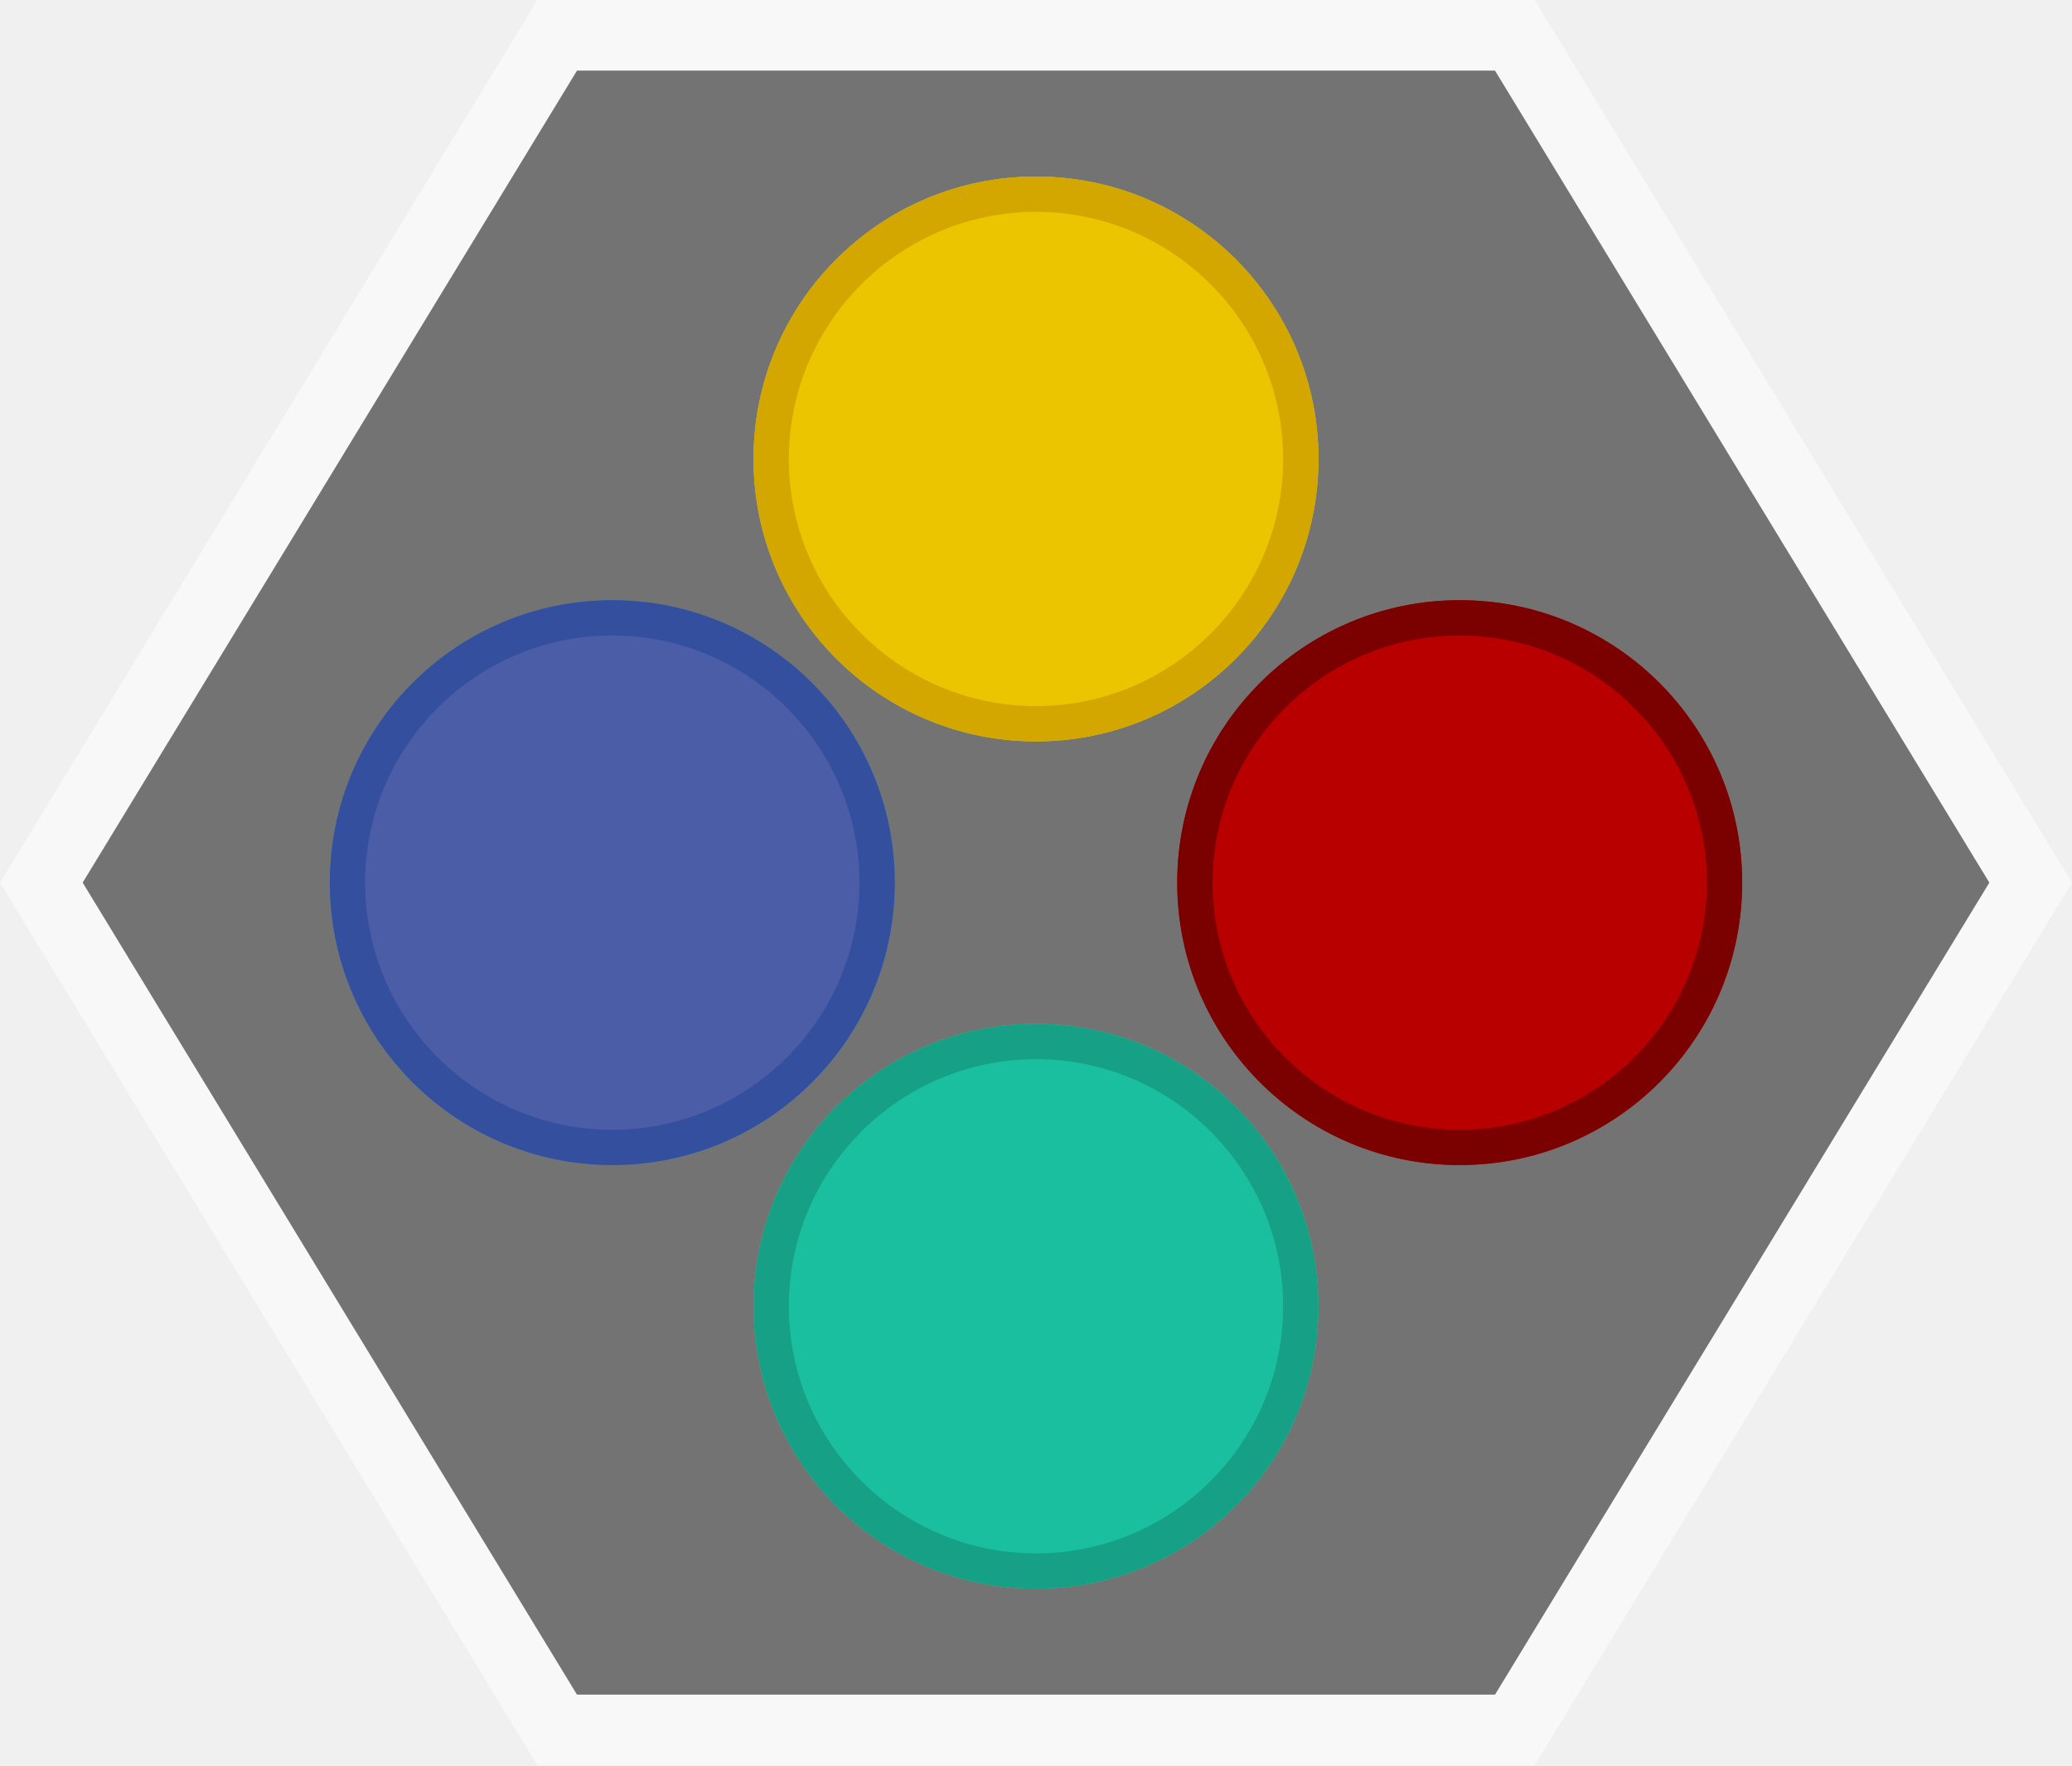
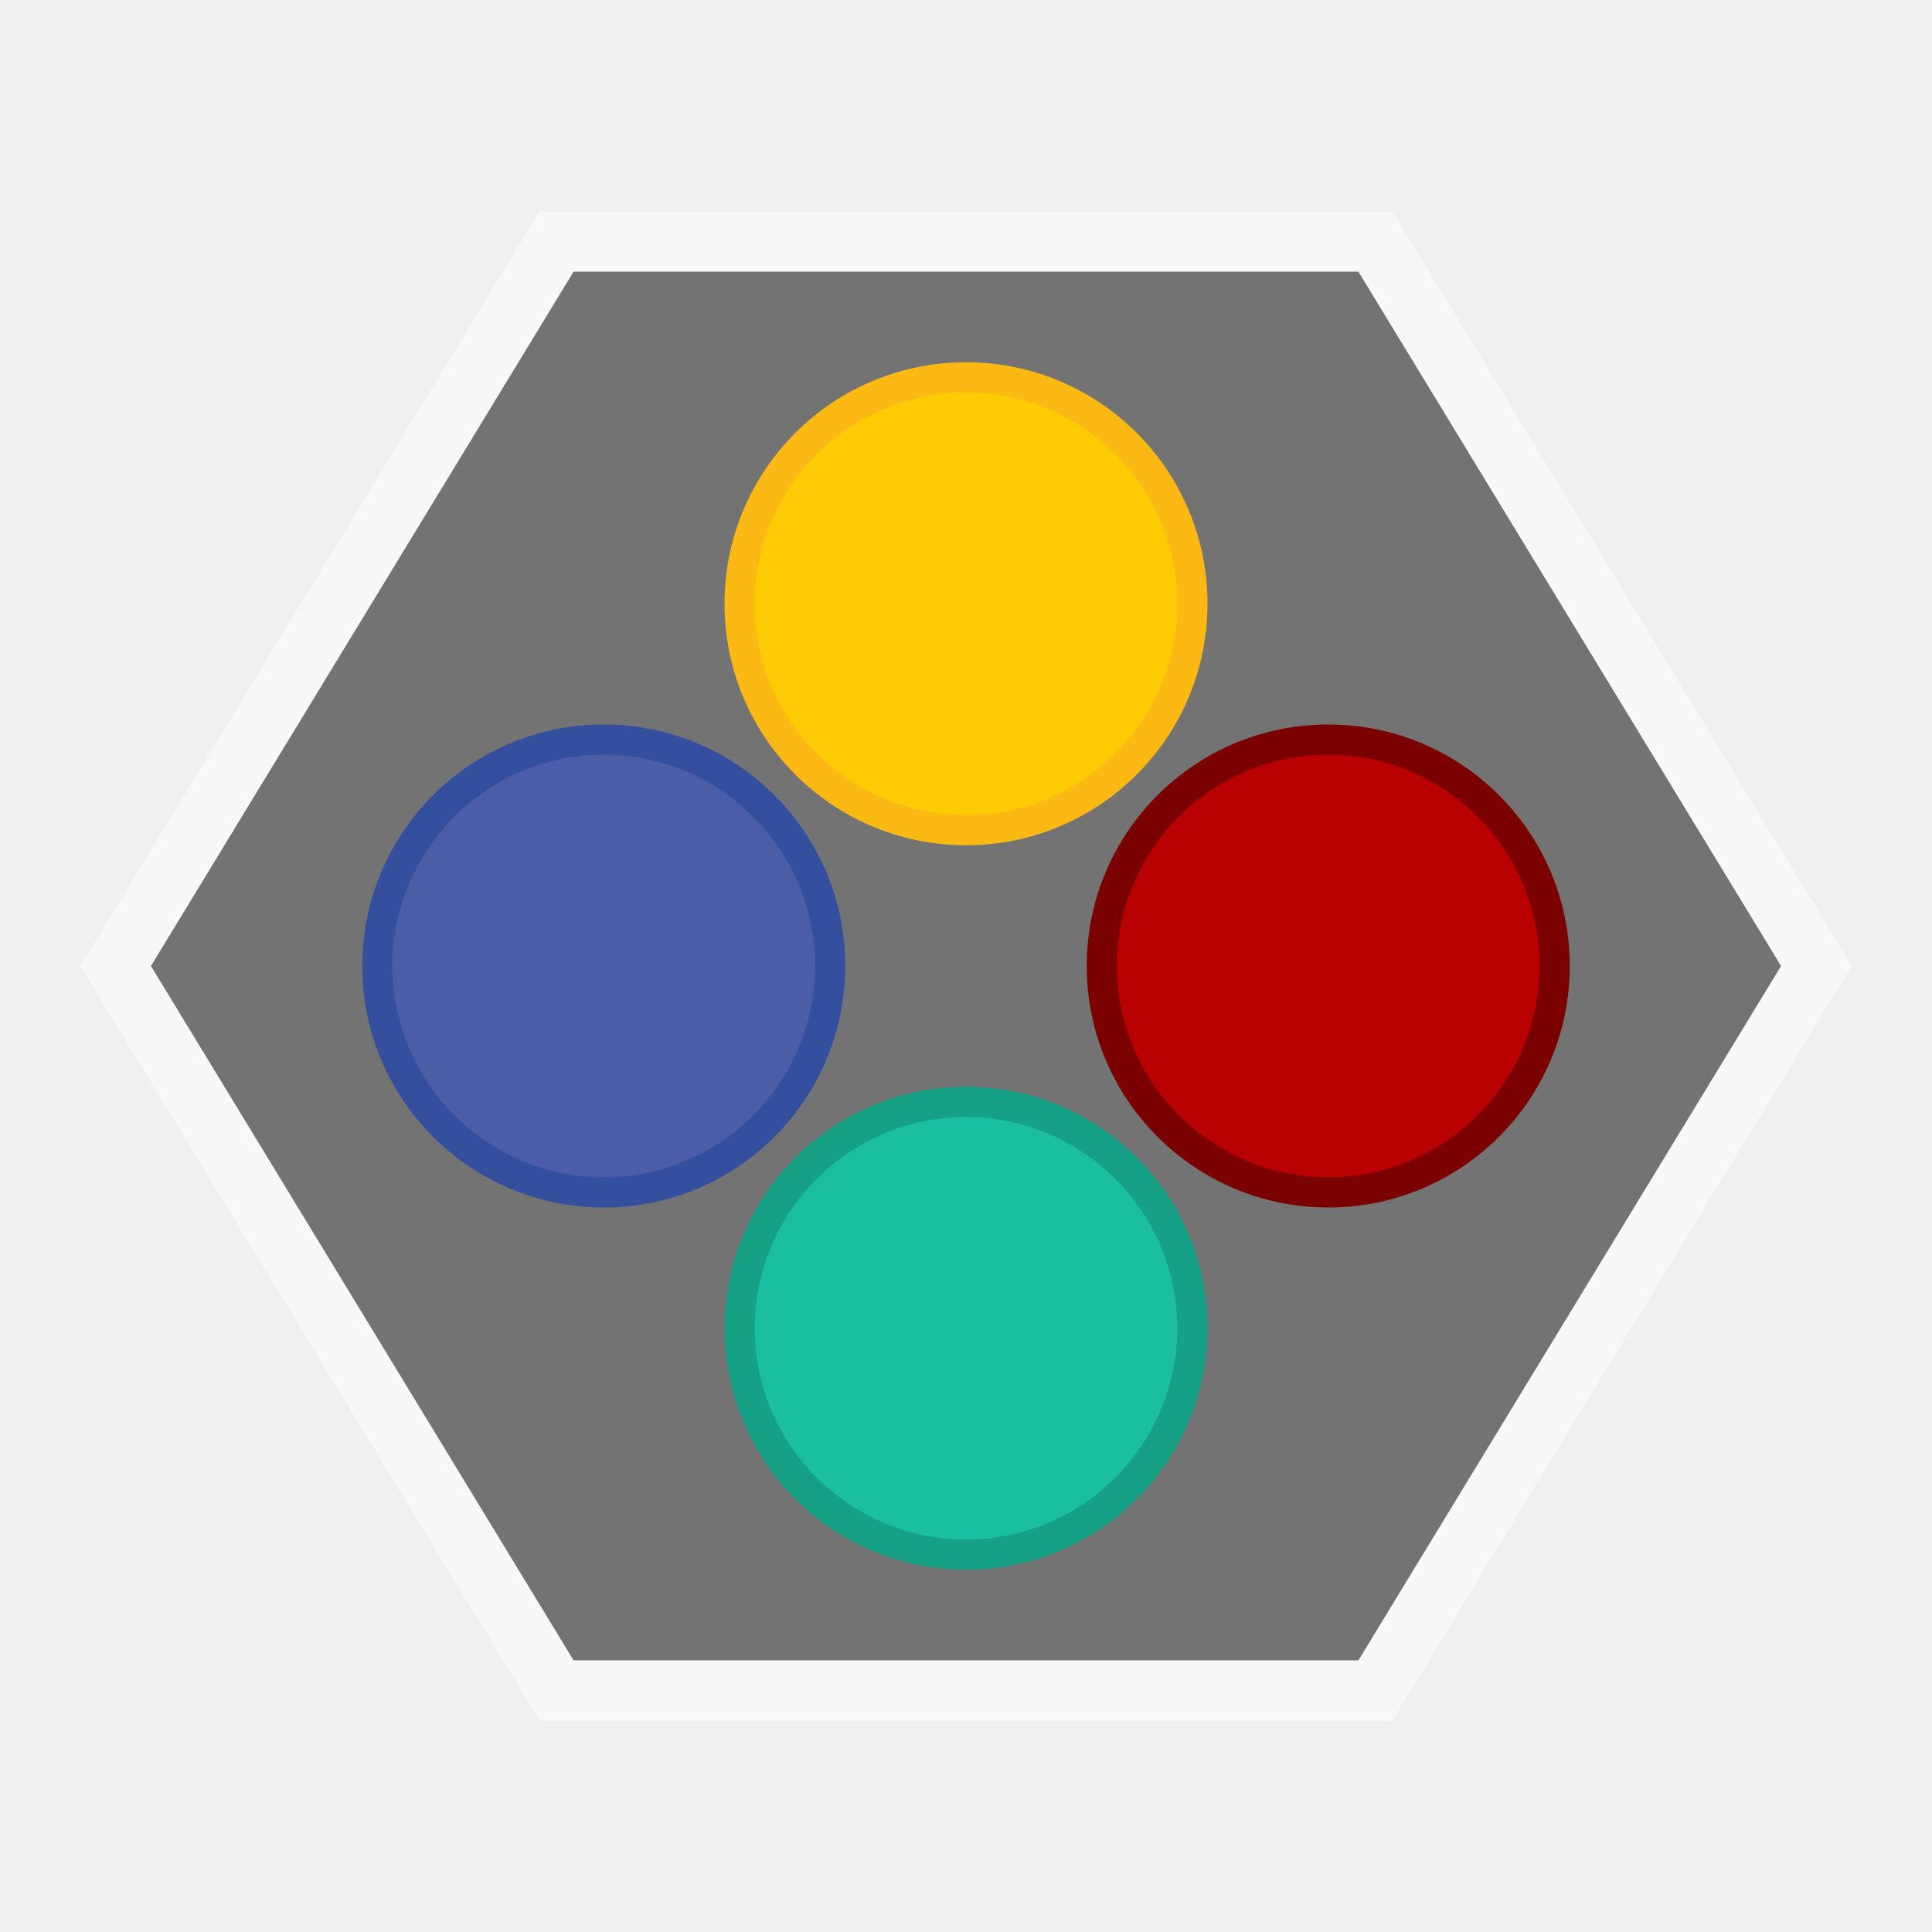
- <svg xmlns="http://www.w3.org/2000/svg" viewBox="0 0 312.974 266.667" height="266.667" width="312.974" xml:space="preserve" id="svg2" version="1.1">
-   <defs id="defs6">
-     <clipPath id="clipPath18" clipPathUnits="userSpaceOnUse">
-       <path id="path16" d="M 0,256 H 256 V 0 H 0 Z" />
-     </clipPath>
-     <clipPath id="clipPath26" clipPathUnits="userSpaceOnUse">
-       <path id="path24" d="M 10.634,228 H 245.365 V 28 H 10.634 Z" />
-     </clipPath>
-     <clipPath id="clipPath46" clipPathUnits="userSpaceOnUse">
-       <path id="path44" d="M 0,256 H 256 V 0 H 0 Z" />
-     </clipPath>
-   </defs>
-   <g transform="matrix(1.333333,0,0,-1.333333,-14.17933,304)" id="g10">
-     <g id="g12">
-       <g clip-path="url(#clipPath18)" id="g14">
-         <g id="g20">
-           <g id="g22" />
-           <g id="g34">
-             <g style="opacity:0.5" id="g32" clip-path="url(#clipPath26)">
-               <g id="g30" transform="translate(184.4961,228)">
-                 <path id="path28" style="fill:#ffffff;fill-opacity:1;fill-rule:nonzero;stroke:none" d="m 0,0 h -4.496 -104 -4.496 l -2.338,-3.84 -56,-92 -2.532,-4.16 2.532,-4.159 56,-92 2.338,-3.841 h 4.496 104 H 0 l 2.338,3.841 56,92 2.531,4.159 -2.531,4.16 -56,92 z" />
-               </g>
-             </g>
-           </g>
-         </g>
-       </g>
-     </g>
-     <g transform="translate(180,220)" id="g36">
-       <path id="path38" style="fill:#737373;fill-opacity:1;fill-rule:nonzero;stroke:none" d="m 0,0 h -104 l -56,-92 56,-92 H 0 l 56,92 z" />
-     </g>
-     <g id="g40">
-       <g clip-path="url(#clipPath46)" id="g42">
-         <g transform="translate(48,128)" id="g48">
-           <path id="path50" style="fill:#1abf9f;fill-opacity:1;fill-rule:nonzero;stroke:none" d="M 0,0 C 0,-17.673 14.327,-32 32,-32 49.673,-32 64,-17.673 64,0 64,17.673 49.673,32 32,32 14.327,32 0,17.673 0,0" />
-         </g>
-         <g transform="translate(96,176)" id="g52">
-           <path id="path54" style="fill:#3096cf;fill-opacity:1;fill-rule:nonzero;stroke:none" d="M 0,0 C 0,-17.673 14.327,-32 32,-32 49.673,-32 64,-17.673 64,0 64,17.673 49.673,32 32,32 14.327,32 0,17.673 0,0" />
-         </g>
-         <g transform="translate(96,80)" id="g56">
-           <path id="path58" style="fill:#e77f22;fill-opacity:1;fill-rule:nonzero;stroke:none" d="M 0,0 C 0,-17.673 14.327,-32 32,-32 49.673,-32 64,-17.673 64,0 64,17.673 49.673,32 32,32 14.327,32 0,17.673 0,0" />
-         </g>
-         <g transform="translate(144,128)" id="g60">
-           <path id="path62" style="fill:#b80000;fill-opacity:1;fill-rule:nonzero;stroke:none" d="M 0,0 C 0,-17.673 14.327,-32 32,-32 49.673,-32 64,-17.673 64,0 64,17.673 49.673,32 32,32 14.327,32 0,17.673 0,0" />
-         </g>
-         <g transform="translate(176,160)" id="g64">
-           <path id="path66" style="fill:#7b0000;fill-opacity:1;fill-rule:nonzero;stroke:none" d="m 0,0 c -17.673,0 -32,-14.327 -32,-32 0,-17.673 14.327,-32 32,-32 17.673,0 32,14.327 32,32 C 32,-14.327 17.673,0 0,0 m 0,-4 c 15.439,0 28,-12.561 28,-28 0,-15.439 -12.561,-28 -28,-28 -15.439,0 -28,12.561 -28,28 0,15.439 12.561,28 28,28" />
-         </g>
-         <g transform="translate(48,128)" id="g68">
-           <path id="path70" style="fill:#4b5da7;fill-opacity:1;fill-rule:nonzero;stroke:none" d="M 0,0 C 0,-17.673 14.327,-32 32,-32 49.673,-32 64,-17.673 64,0 64,17.673 49.673,32 32,32 14.327,32 0,17.673 0,0" />
-         </g>
-         <g transform="translate(80,160)" id="g72">
-           <path id="path74" style="fill:#354f9f;fill-opacity:1;fill-rule:nonzero;stroke:none" d="m 0,0 c -17.673,0 -32,-14.327 -32,-32 0,-17.673 14.327,-32 32,-32 17.673,0 32,14.327 32,32 C 32,-14.327 17.673,0 0,0 m 0,-4 c 15.439,0 28,-12.561 28,-28 0,-15.439 -12.561,-28 -28,-28 -15.439,0 -28,12.561 -28,28 0,15.439 12.561,28 28,28" />
-         </g>
-         <g transform="translate(96,176)" id="g76">
-           <path id="path78" style="fill:#eac500;fill-opacity:1;fill-rule:nonzero;stroke:none" d="M 0,0 C 0,-17.673 14.327,-32 32,-32 49.673,-32 64,-17.673 64,0 64,17.673 49.673,32 32,32 14.327,32 0,17.673 0,0" />
-         </g>
-         <g transform="translate(128,208)" id="g80">
-           <path id="path82" style="fill:#d4a600;fill-opacity:1;fill-rule:nonzero;stroke:none" d="m 0,0 c -17.673,0 -32,-14.327 -32,-32 0,-17.673 14.327,-32 32,-32 17.673,0 32,14.327 32,32 C 32,-14.327 17.673,0 0,0 m 0,-4 c 15.439,0 28,-12.561 28,-28 0,-15.439 -12.561,-28 -28,-28 -15.439,0 -28,12.561 -28,28 0,15.439 12.561,28 28,28" />
-         </g>
-         <g transform="translate(96,80)" id="g84">
-           <path id="path86" style="fill:#1abf9f;fill-opacity:1;fill-rule:nonzero;stroke:none" d="M 0,0 C 0,-17.673 14.327,-32 32,-32 49.673,-32 64,-17.673 64,0 64,17.673 49.673,32 32,32 14.327,32 0,17.673 0,0" />
-         </g>
-         <g transform="translate(128,112)" id="g88">
-           <path id="path90" style="fill:#16a085;fill-opacity:1;fill-rule:nonzero;stroke:none" d="m 0,0 c -17.673,0 -32,-14.327 -32,-32 0,-17.673 14.327,-32 32,-32 17.673,0 32,14.327 32,32 C 32,-14.327 17.673,0 0,0 m 0,-4 c 15.439,0 28,-12.561 28,-28 0,-15.439 -12.561,-28 -28,-28 -15.439,0 -28,12.561 -28,28 0,15.439 12.561,28 28,28" />
-         </g>
-       </g>
-     </g>
-   </g>
+ <svg xmlns="http://www.w3.org/2000/svg" version="1.1" id="Layer_1" x="0px" y="0px" viewBox="0 0 256 256" style="enable-background:new 0 0 256 256;" xml:space="preserve">
+   <path style="opacity:0.5;fill:#FFFFFF;" d="M184.496,28H180H76h-4.496l-2.338,3.84l-56,92L10.634,128l2.532,4.16l56,92l2.338,3.84  H76h104h4.496l2.338-3.84l56-92l2.532-4.16l-2.532-4.16l-56-92L184.496,28L184.496,28z" />
+   <polygon style="fill:#737373;" points="180,36 76,36 20,128 76,220 180,220 236,128 " />
+   <path style="fill:#7B0000;" d="M176,96c-17.673,0-32,14.327-32,32s14.327,32,32,32s32-14.327,32-32S193.673,96,176,96L176,96z" />
+   <path style="fill:#B80000;" d="M176,100c15.439,0,28,12.561,28,28s-12.561,28-28,28s-28-12.561-28-28S160.561,100,176,100" />
+   <path style="fill:#354F9F;" d="M80,96c-17.673,0-32,14.327-32,32s14.327,32,32,32s32-14.327,32-32S97.673,96,80,96L80,96z" />
+   <path style="fill:#4B5DA7;" d="M80,100c15.439,0,28,12.561,28,28s-12.561,28-28,28s-28-12.561-28-28S64.561,100,80,100" />
+   <path style="fill:#FDB913;" d="M128,48c-17.673,0-32,14.327-32,32s14.327,32,32,32s32-14.327,32-32S145.673,48,128,48L128,48z" />
+   <path style="fill:#FFCB05;" d="M128,52c15.439,0,28,12.561,28,28s-12.561,28-28,28s-28-12.561-28-28S112.561,52,128,52" />
+   <path style="fill:#16A085;" d="M128,144c-17.673,0-32,14.327-32,32s14.327,32,32,32s32-14.327,32-32S145.673,144,128,144L128,144z" />
+   <path style="fill:#1ABF9F;" d="M128,148c15.439,0,28,12.561,28,28s-12.561,28-28,28s-28-12.561-28-28S112.561,148,128,148" />
</svg>
